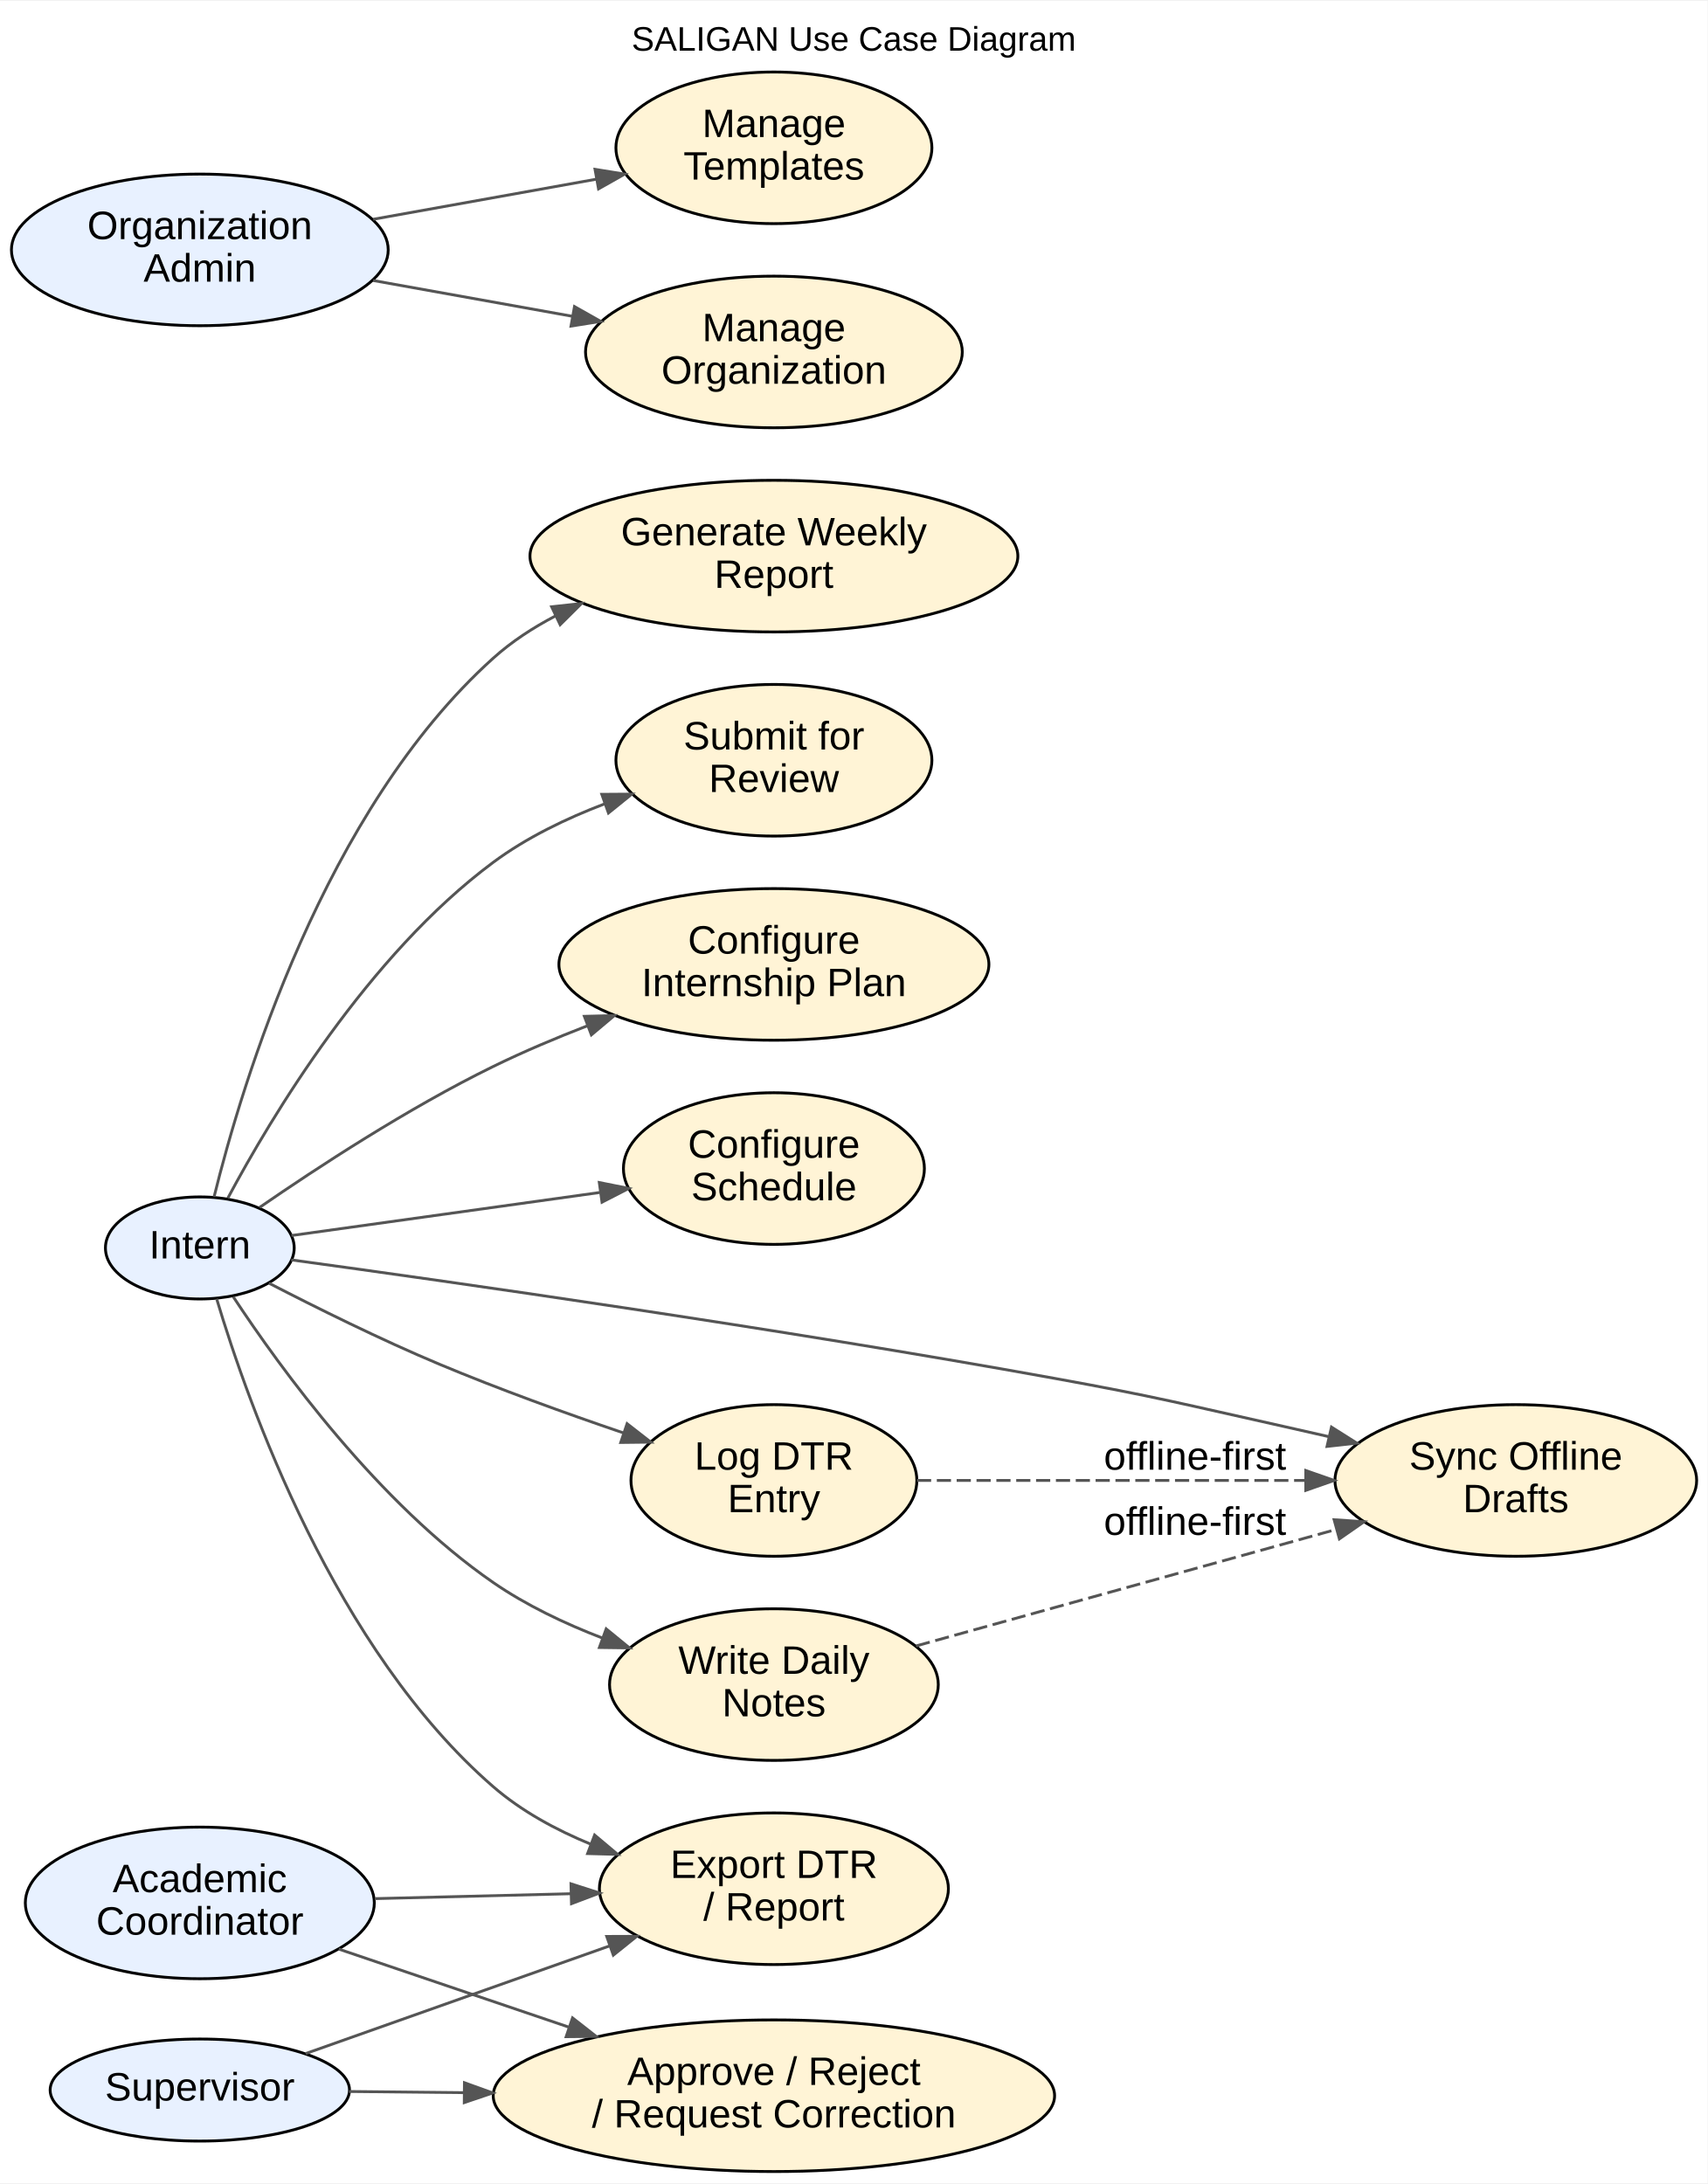
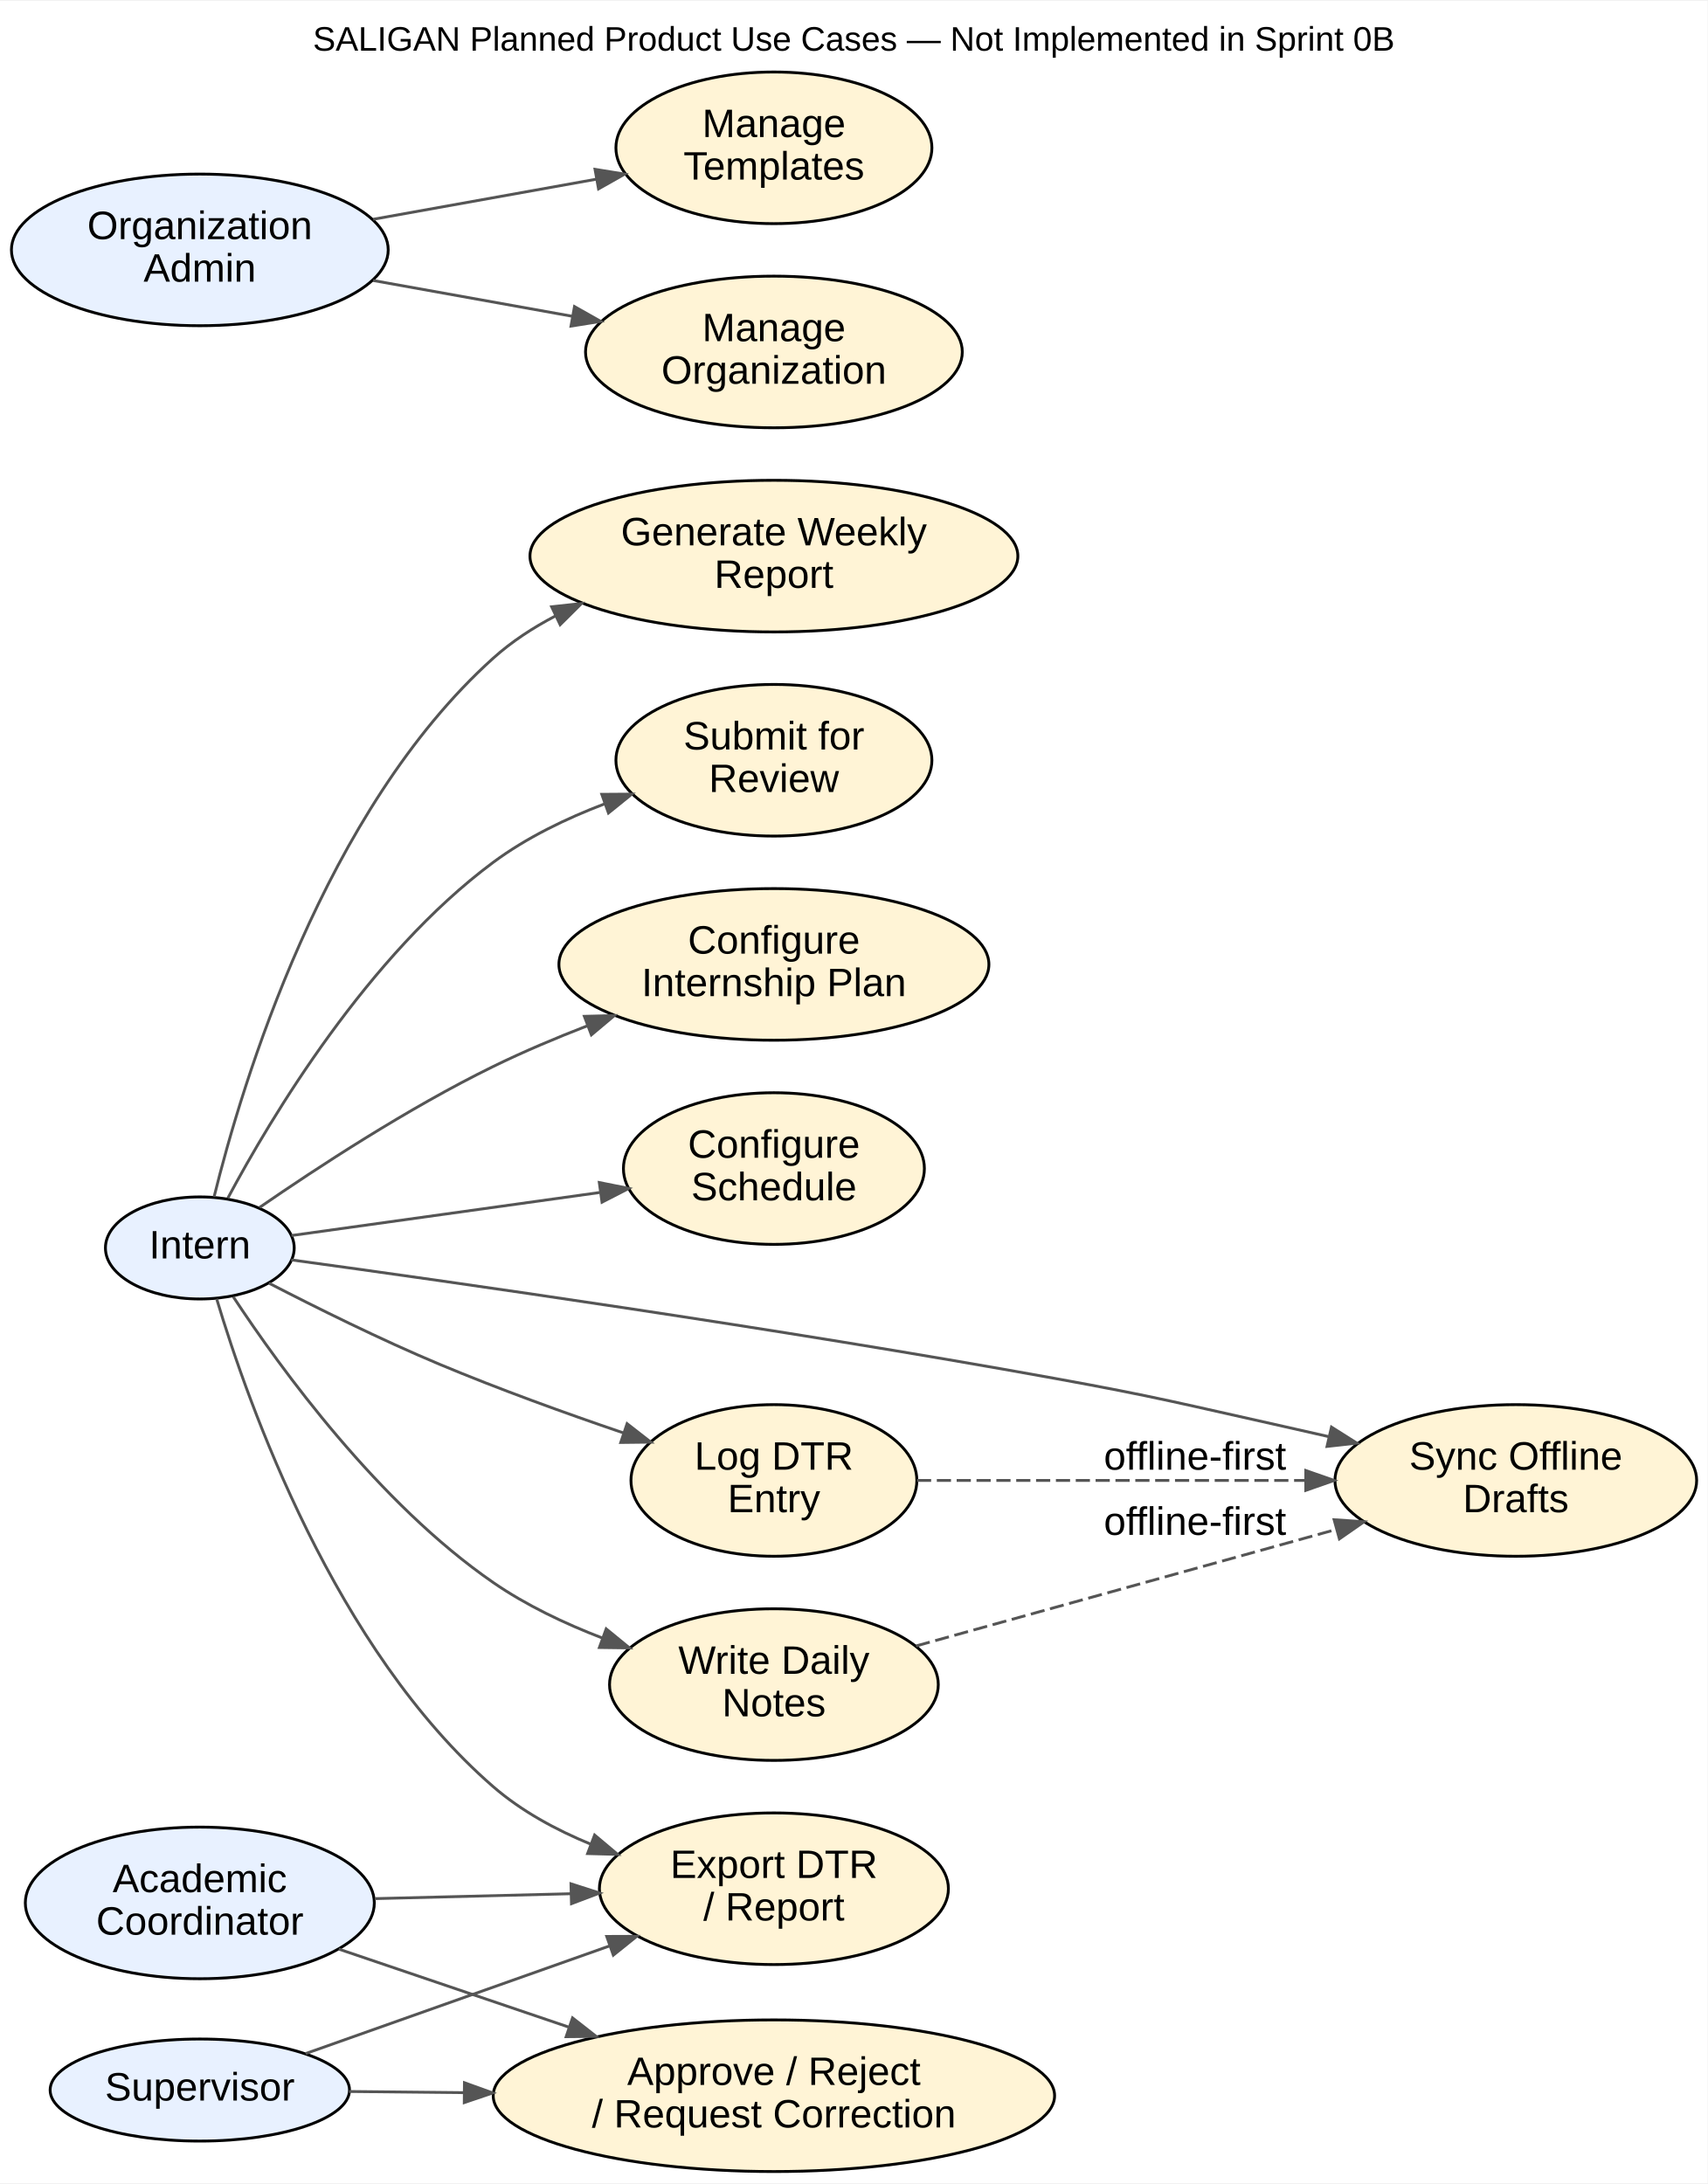
<svg xmlns="http://www.w3.org/2000/svg" width="602pt" height="770pt" viewBox="0.00 0.00 602.21 769.74">
  <g id="graph0" class="graph" transform="scale(1 1) rotate(0) translate(4 765.74)">
    <polygon fill="white" stroke="transparent" points="-4,4 -4,-765.74 598.21,-765.74 598.21,4 -4,4" />
-     <text text-anchor="middle" x="297.1" y="-748.14" font-family="Arial" font-size="12.00">SALIGAN Use Case Diagram</text>
+     <text text-anchor="middle" x="297.1" y="-748.14" font-family="Arial" font-size="12.00">SALIGAN Planned Product Use Cases — Not Implemented in Sprint 0B</text>
    <g id="node1" class="node">
      <ellipse fill="#e8f1ff" stroke="black" cx="66.47" cy="-325.87" rx="33.29" ry="18" />
      <text text-anchor="middle" x="66.47" y="-322.17" font-family="Arial" font-size="14.00">Intern</text>
    </g>
    <g id="node5" class="node">
      <ellipse fill="#fff4d6" stroke="black" cx="268.93" cy="-425.87" rx="75.82" ry="26.74" />
      <text text-anchor="middle" x="268.93" y="-429.67" font-family="Arial" font-size="14.00">Configure</text>
      <text text-anchor="middle" x="268.93" y="-414.67" font-family="Arial" font-size="14.00">Internship Plan</text>
    </g>
    <g id="edge1" class="edge">
      <path fill="none" stroke="#555555" d="M87.55,-340.16C107.71,-354.07 139.98,-375.21 169.94,-389.87 180.49,-395.04 191.99,-399.9 203.27,-404.27" />
      <polygon fill="#555555" stroke="#555555" points="202.08,-407.56 212.67,-407.83 204.56,-401.02 202.08,-407.56" />
    </g>
    <g id="node6" class="node">
      <ellipse fill="#fff4d6" stroke="black" cx="268.93" cy="-353.87" rx="53.07" ry="26.74" />
      <text text-anchor="middle" x="268.93" y="-357.67" font-family="Arial" font-size="14.00">Configure</text>
      <text text-anchor="middle" x="268.93" y="-342.67" font-family="Arial" font-size="14.00">Schedule</text>
    </g>
    <g id="edge2" class="edge">
      <path fill="none" stroke="#555555" d="M98.79,-330.25C127.76,-334.29 171.6,-340.41 207.39,-345.41" />
      <polygon fill="#555555" stroke="#555555" points="207.35,-348.94 217.73,-346.86 208.31,-342.01 207.35,-348.94" />
    </g>
    <g id="node7" class="node">
      <ellipse fill="#fff4d6" stroke="black" cx="268.93" cy="-243.87" rx="50.41" ry="26.74" />
      <text text-anchor="middle" x="268.93" y="-247.67" font-family="Arial" font-size="14.00">Log DTR</text>
      <text text-anchor="middle" x="268.93" y="-232.67" font-family="Arial" font-size="14.00">Entry</text>
    </g>
    <g id="edge3" class="edge">
      <path fill="none" stroke="#555555" d="M90.87,-313.44C107.41,-304.89 130.24,-293.54 150.94,-284.87 171.83,-276.11 195.33,-267.62 215.75,-260.67" />
      <polygon fill="#555555" stroke="#555555" points="217.15,-263.89 225.5,-257.38 214.91,-257.26 217.15,-263.89" />
    </g>
    <g id="node8" class="node">
      <ellipse fill="#fff4d6" stroke="black" cx="268.93" cy="-171.87" rx="57.97" ry="26.74" />
      <text text-anchor="middle" x="268.93" y="-175.67" font-family="Arial" font-size="14.00">Write Daily</text>
      <text text-anchor="middle" x="268.93" y="-160.67" font-family="Arial" font-size="14.00">Notes</text>
    </g>
    <g id="edge4" class="edge">
      <path fill="none" stroke="#555555" d="M78.29,-308.6C95.03,-283.2 129.51,-235.76 169.94,-207.87 181.52,-199.88 195.09,-193.42 208.38,-188.31" />
      <polygon fill="#555555" stroke="#555555" points="209.78,-191.52 217.98,-184.81 207.38,-184.95 209.78,-191.52" />
    </g>
    <g id="node9" class="node">
      <ellipse fill="#fff4d6" stroke="black" cx="268.93" cy="-569.87" rx="86.03" ry="26.74" />
      <text text-anchor="middle" x="268.93" y="-573.67" font-family="Arial" font-size="14.00">Generate Weekly</text>
      <text text-anchor="middle" x="268.93" y="-558.67" font-family="Arial" font-size="14.00">Report</text>
    </g>
    <g id="edge5" class="edge">
      <path fill="none" stroke="#555555" d="M71.51,-343.94C81.35,-383.84 110.23,-480.16 169.94,-533.87 176.45,-539.73 183.99,-544.65 191.95,-548.8" />
      <polygon fill="#555555" stroke="#555555" points="190.54,-552 201.07,-553.15 193.55,-545.68 190.54,-552" />
    </g>
    <g id="node10" class="node">
      <ellipse fill="#fff4d6" stroke="black" cx="268.93" cy="-99.87" rx="61.54" ry="26.74" />
      <text text-anchor="middle" x="268.93" y="-103.67" font-family="Arial" font-size="14.00">Export DTR</text>
      <text text-anchor="middle" x="268.93" y="-88.67" font-family="Arial" font-size="14.00">/ Report</text>
    </g>
    <g id="edge6" class="edge">
      <path fill="none" stroke="#555555" d="M72.4,-307.95C83.54,-270.67 114.15,-184.23 169.94,-135.87 179.87,-127.26 192.04,-120.64 204.38,-115.57" />
      <polygon fill="#555555" stroke="#555555" points="205.7,-118.81 213.81,-111.99 203.22,-112.27 205.7,-118.81" />
    </g>
    <g id="node11" class="node">
      <ellipse fill="#fff4d6" stroke="black" cx="268.93" cy="-497.87" rx="55.72" ry="26.74" />
      <text text-anchor="middle" x="268.93" y="-501.67" font-family="Arial" font-size="14.00">Submit for</text>
      <text text-anchor="middle" x="268.93" y="-486.67" font-family="Arial" font-size="14.00">Review</text>
    </g>
    <g id="edge7" class="edge">
      <path fill="none" stroke="#555555" d="M76.36,-343.46C91.7,-372.15 125.78,-429.1 169.94,-461.87 181.64,-470.56 195.67,-477.34 209.4,-482.56" />
      <polygon fill="#555555" stroke="#555555" points="208.23,-485.86 218.82,-485.93 210.58,-479.27 208.23,-485.86" />
    </g>
    <g id="node15" class="node">
      <ellipse fill="#fff4d6" stroke="black" cx="530.57" cy="-243.87" rx="63.78" ry="26.74" />
      <text text-anchor="middle" x="530.57" y="-247.67" font-family="Arial" font-size="14.00">Sync Offline</text>
      <text text-anchor="middle" x="530.57" y="-232.67" font-family="Arial" font-size="14.00">Drafts</text>
    </g>
    <g id="edge8" class="edge">
      <path fill="none" stroke="#555555" d="M98.7,-321.66C153.41,-314.17 270.05,-297.62 367.93,-279.87 404.12,-273.31 413.02,-270.87 448.93,-262.87 453.97,-261.75 459.19,-260.56 464.44,-259.36" />
      <polygon fill="#555555" stroke="#555555" points="465.56,-262.69 474.52,-257.03 463.99,-255.87 465.56,-262.69" />
    </g>
    <g id="node2" class="node">
      <ellipse fill="#e8f1ff" stroke="black" cx="66.47" cy="-28.87" rx="52.79" ry="18" />
      <text text-anchor="middle" x="66.47" y="-25.17" font-family="Arial" font-size="14.00">Supervisor</text>
    </g>
    <g id="edge10" class="edge">
      <path fill="none" stroke="#555555" d="M103.77,-41.73C133.68,-52.32 176.62,-67.53 211.08,-79.74" />
      <polygon fill="#555555" stroke="#555555" points="209.97,-83.05 220.56,-83.09 212.3,-76.45 209.97,-83.05" />
    </g>
    <g id="node12" class="node">
      <ellipse fill="#fff4d6" stroke="black" cx="268.93" cy="-26.87" rx="98.99" ry="26.74" />
      <text text-anchor="middle" x="268.93" y="-30.67" font-family="Arial" font-size="14.00">Approve / Reject</text>
      <text text-anchor="middle" x="268.93" y="-15.67" font-family="Arial" font-size="14.00">/ Request Correction</text>
    </g>
    <g id="edge9" class="edge">
      <path fill="none" stroke="#555555" d="M119.09,-28.36C131.6,-28.23 145.44,-28.09 159.5,-27.95" />
      <polygon fill="#555555" stroke="#555555" points="159.79,-31.45 169.76,-27.85 159.73,-24.45 159.79,-31.45" />
    </g>
    <g id="node3" class="node">
      <ellipse fill="#e8f1ff" stroke="black" cx="66.47" cy="-94.87" rx="61.54" ry="26.74" />
      <text text-anchor="middle" x="66.47" y="-98.67" font-family="Arial" font-size="14.00">Academic</text>
      <text text-anchor="middle" x="66.47" y="-83.67" font-family="Arial" font-size="14.00">Coordinator</text>
    </g>
    <g id="edge12" class="edge">
      <path fill="none" stroke="#555555" d="M128.16,-96.38C149.94,-96.93 174.7,-97.54 197.26,-98.11" />
      <polygon fill="#555555" stroke="#555555" points="197.36,-101.61 207.45,-98.36 197.54,-94.61 197.36,-101.61" />
    </g>
    <g id="edge11" class="edge">
      <path fill="none" stroke="#555555" d="M115.48,-78.58C139.73,-70.36 169.62,-60.22 196.5,-51.1" />
      <polygon fill="#555555" stroke="#555555" points="197.91,-54.32 206.25,-47.79 195.66,-47.69 197.91,-54.32" />
    </g>
    <g id="node4" class="node">
      <ellipse fill="#e8f1ff" stroke="black" cx="66.47" cy="-677.87" rx="66.44" ry="26.74" />
      <text text-anchor="middle" x="66.47" y="-681.67" font-family="Arial" font-size="14.00">Organization</text>
      <text text-anchor="middle" x="66.47" y="-666.67" font-family="Arial" font-size="14.00">Admin</text>
    </g>
    <g id="node13" class="node">
      <ellipse fill="#fff4d6" stroke="black" cx="268.93" cy="-713.87" rx="55.72" ry="26.74" />
      <text text-anchor="middle" x="268.93" y="-717.67" font-family="Arial" font-size="14.00">Manage</text>
      <text text-anchor="middle" x="268.93" y="-702.67" font-family="Arial" font-size="14.00">Templates</text>
    </g>
    <g id="edge13" class="edge">
      <path fill="none" stroke="#555555" d="M127.61,-688.67C152.45,-693.13 181.21,-698.3 206.21,-702.79" />
      <polygon fill="#555555" stroke="#555555" points="205.84,-706.28 216.3,-704.6 207.08,-699.39 205.84,-706.28" />
    </g>
    <g id="node14" class="node">
      <ellipse fill="#fff4d6" stroke="black" cx="268.93" cy="-641.87" rx="66.44" ry="26.74" />
      <text text-anchor="middle" x="268.93" y="-645.67" font-family="Arial" font-size="14.00">Manage</text>
      <text text-anchor="middle" x="268.93" y="-630.67" font-family="Arial" font-size="14.00">Organization</text>
    </g>
    <g id="edge14" class="edge">
      <path fill="none" stroke="#555555" d="M127.61,-667.07C149.71,-663.1 174.93,-658.57 197.83,-654.46" />
      <polygon fill="#555555" stroke="#555555" points="198.6,-657.88 207.83,-652.66 197.37,-650.99 198.6,-657.88" />
    </g>
    <g id="edge15" class="edge">
      <path fill="none" stroke="#555555" stroke-dasharray="5,2" d="M319.38,-243.87C358.14,-243.87 412.67,-243.87 456.47,-243.87" />
      <polygon fill="#555555" stroke="#555555" points="456.5,-247.37 466.5,-243.87 456.5,-240.37 456.5,-247.37" />
      <text text-anchor="middle" x="417.43" y="-247.67" font-family="Arial" font-size="14.00">offline-first</text>
    </g>
    <g id="edge16" class="edge">
      <path fill="none" stroke="#555555" stroke-dasharray="5,2" d="M319.07,-185.5C361.12,-197.16 421.88,-214.01 467.32,-226.61" />
      <polygon fill="#555555" stroke="#555555" points="466.49,-230.01 477.06,-229.31 468.36,-223.26 466.49,-230.01" />
      <text text-anchor="middle" x="417.43" y="-224.67" font-family="Arial" font-size="14.00">offline-first</text>
    </g>
  </g>
</svg>
